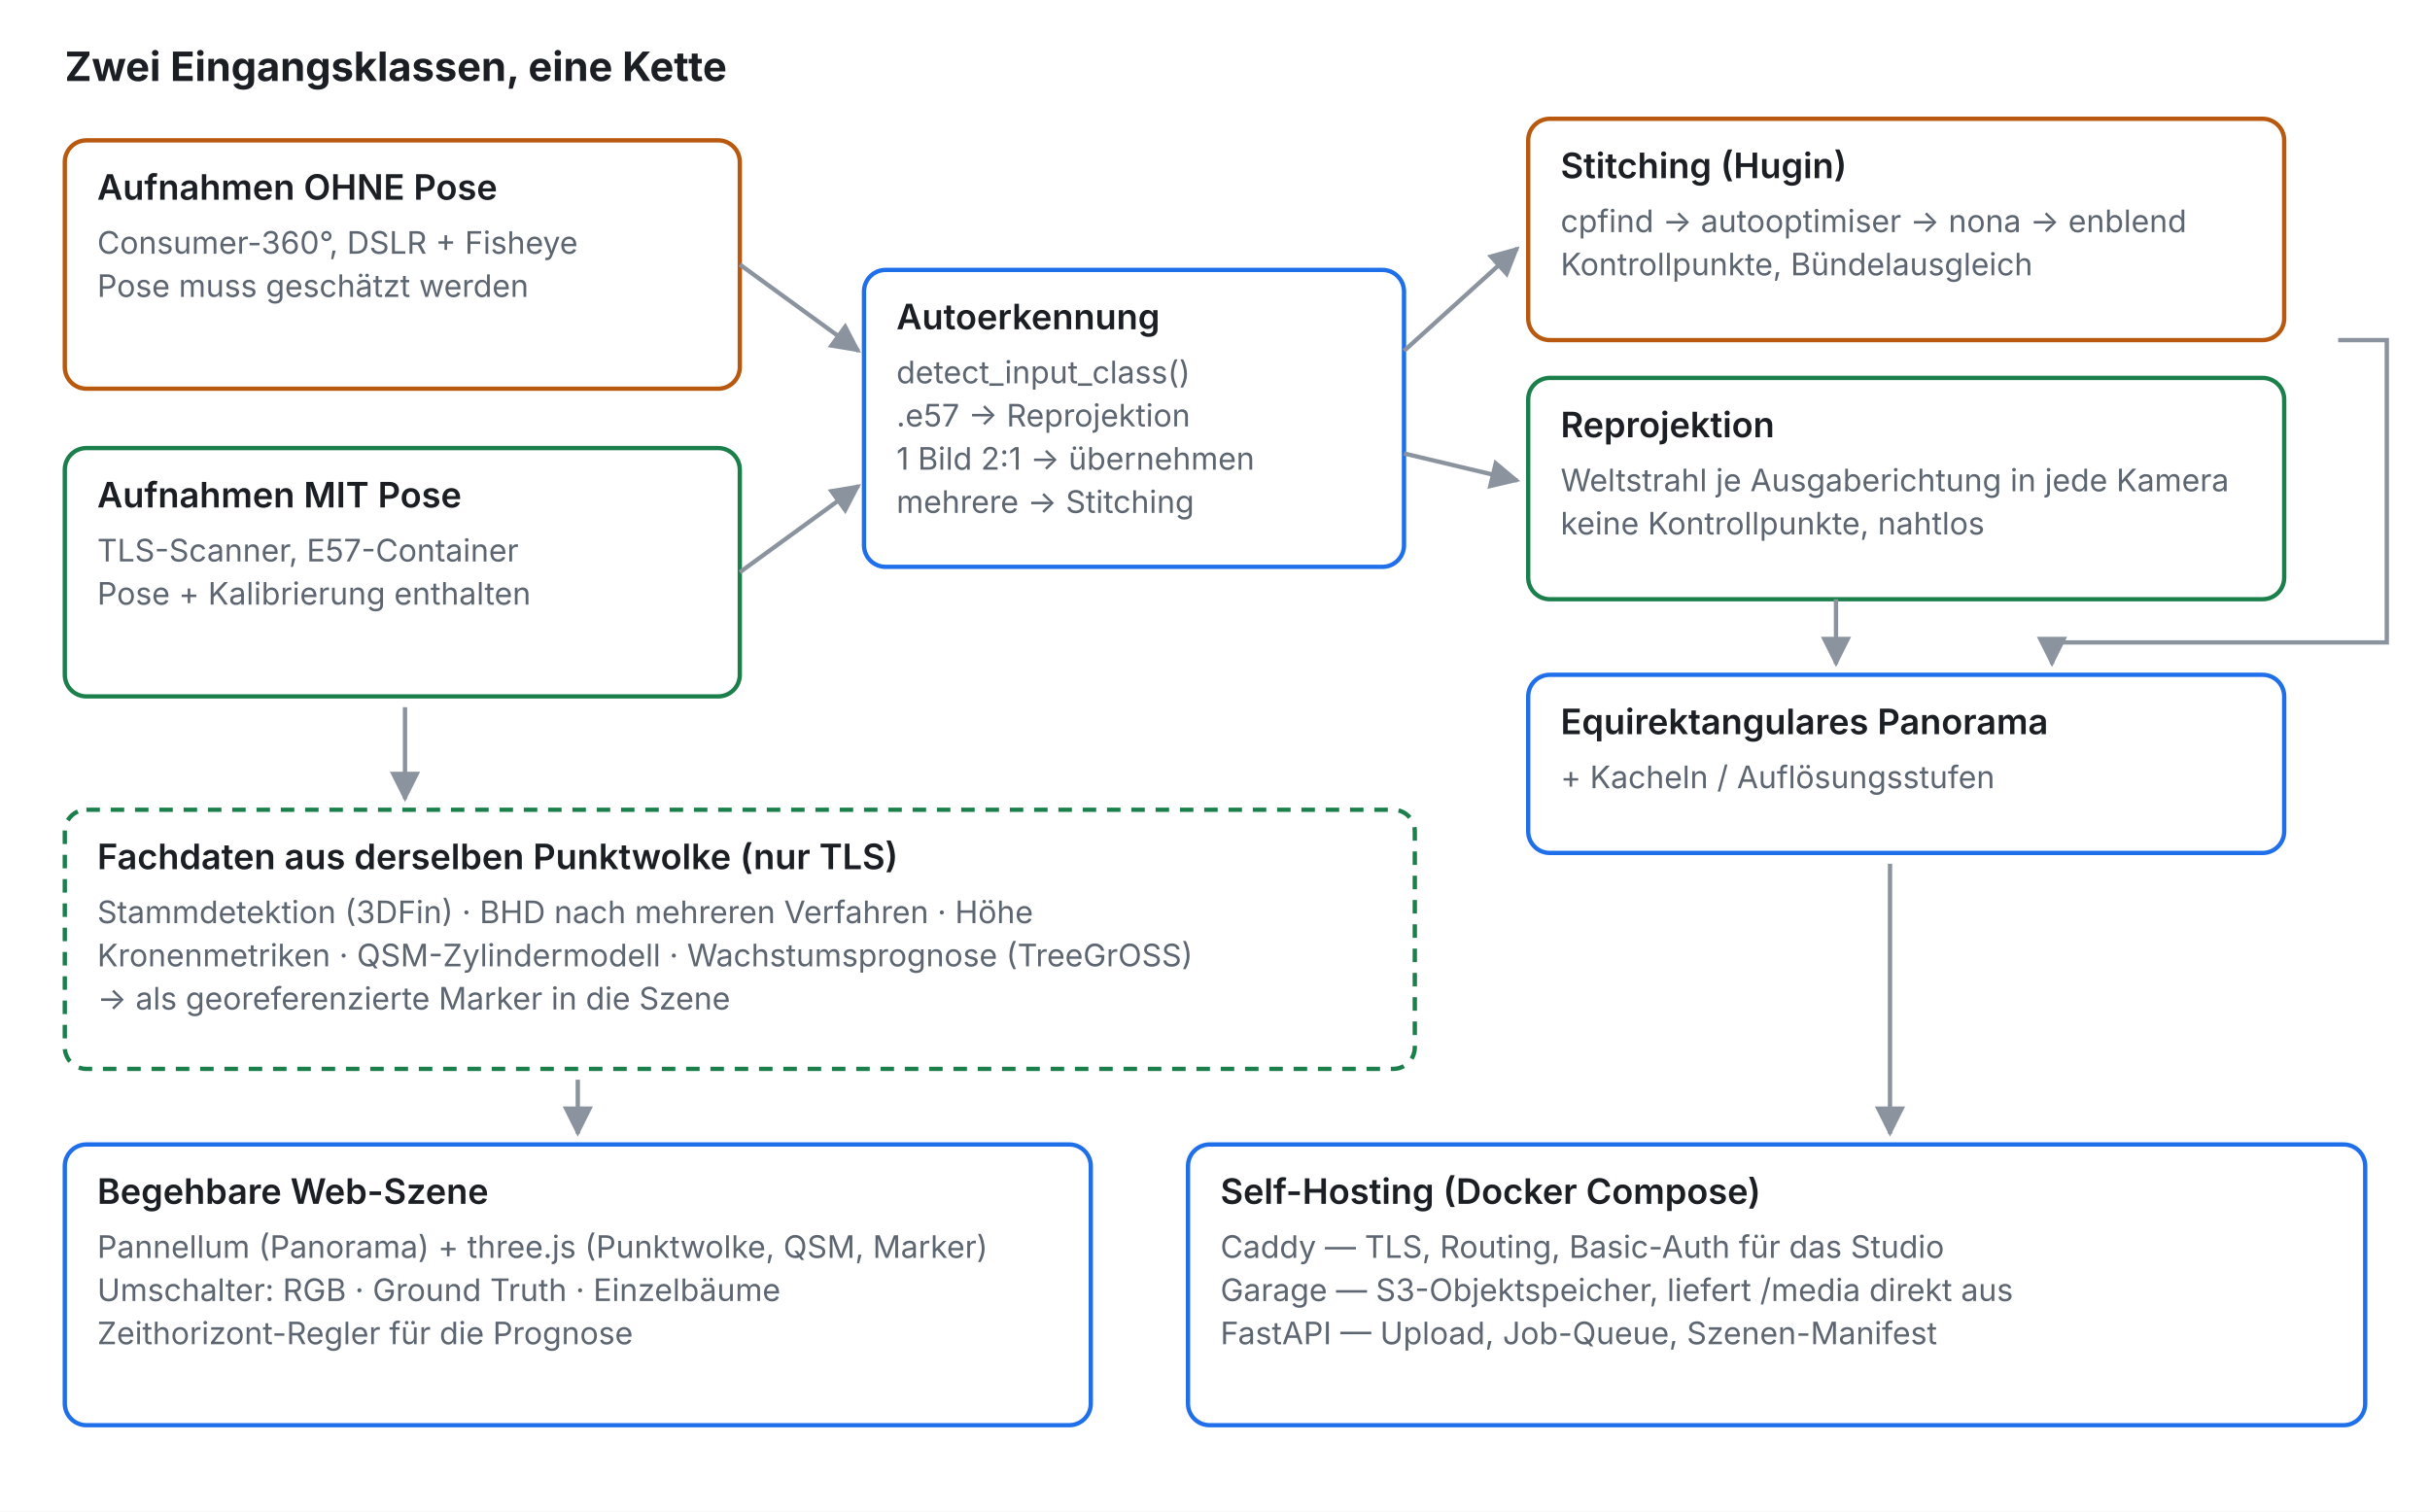
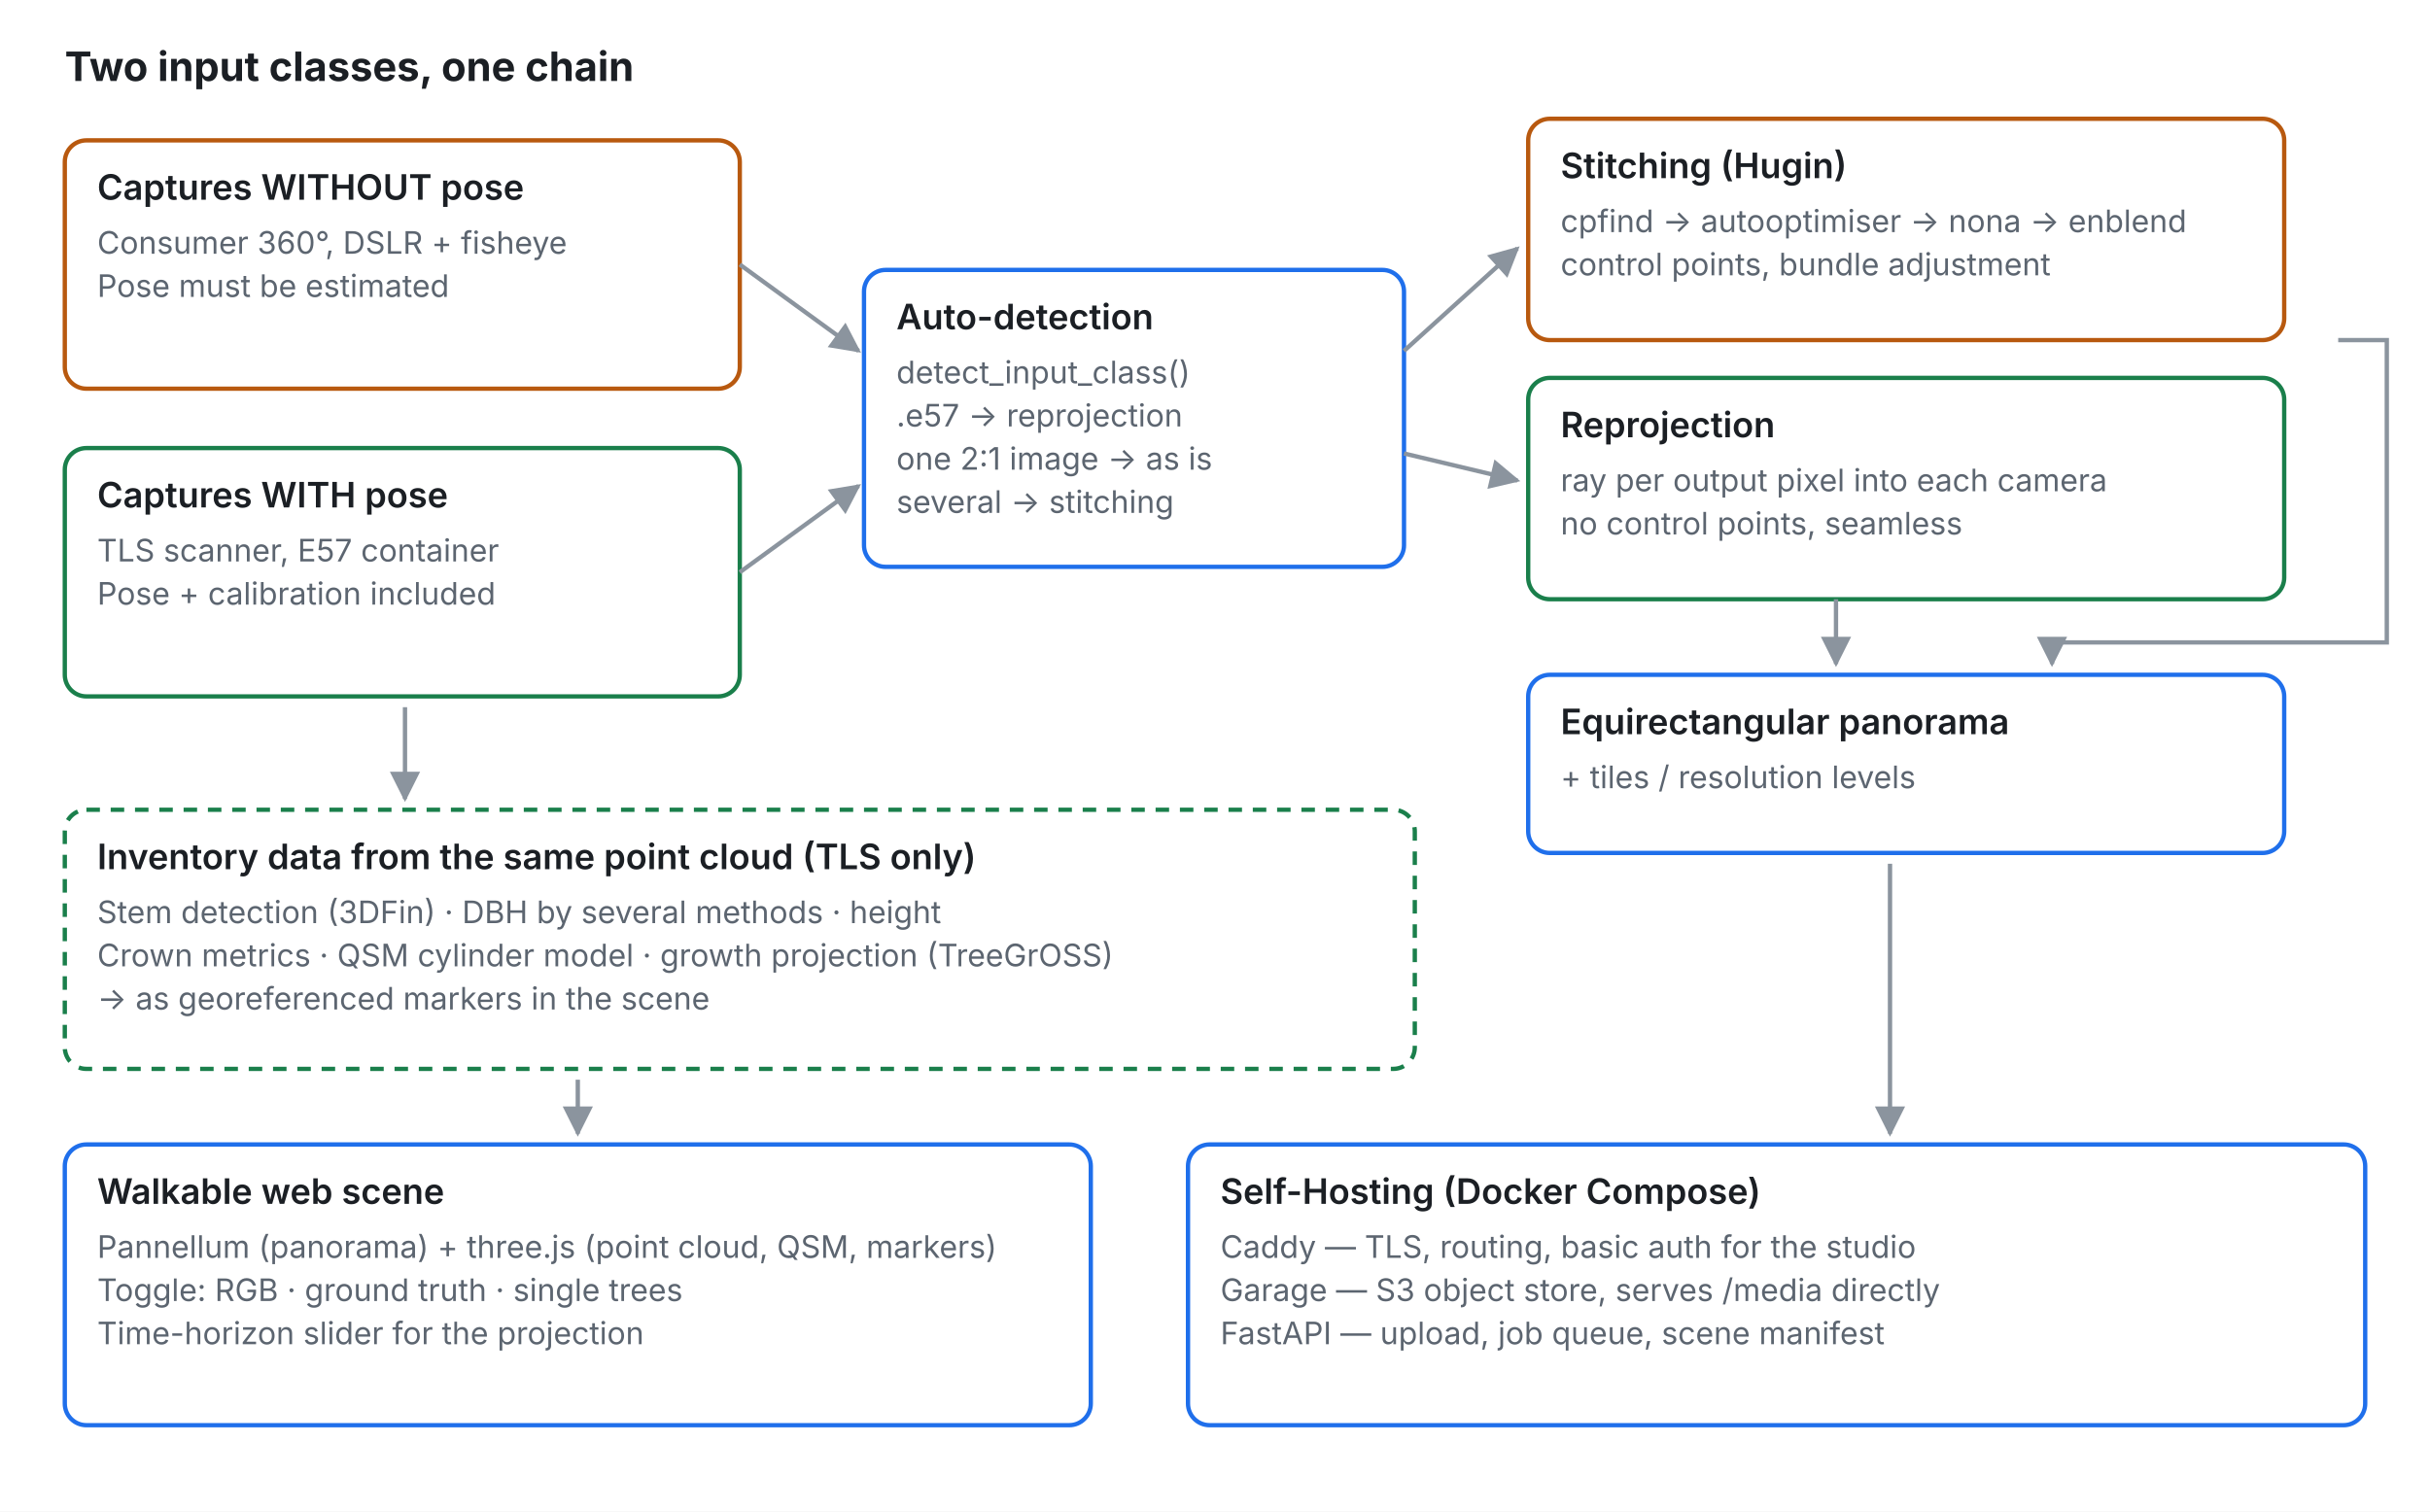
<svg xmlns="http://www.w3.org/2000/svg" width="900" height="560" viewBox="0 0 900 560" font-family="system-ui,-apple-system,sans-serif">
  <rect width="900" height="560" fill="#ffffff" />
  <defs>
    <marker id="a" viewBox="0 0 10 10" refX="9" refY="5" markerWidth="7" markerHeight="7" orient="auto">
      <path d="M0,0 L10,5 L0,10 z" fill="#8b949e" />
    </marker>
  </defs>
-   <text x="24" y="30" font-size="15" font-weight="700" fill="#1b1f24">Zwei Eingangsklassen, eine Kette</text>
+   <text x="24" y="30" font-size="15" font-weight="700" fill="#1b1f24">Two input classes, one chain</text>
  <rect x="24" y="52" width="250" height="92" rx="8" fill="#fff" stroke="#b8590f" stroke-width="1.6" />
-   <text x="36" y="74" font-size="13" font-weight="600" fill="#1b1f24">Aufnahmen OHNE Pose</text>
-   <text x="36" y="94" font-size="11.5" fill="#5c6570">Consumer-360°, DSLR + Fisheye</text>
-   <text x="36" y="110" font-size="11.5" fill="#5c6570">Pose muss geschätzt werden</text>
+   <text x="36" y="74" font-size="13" font-weight="600" fill="#1b1f24">Captures WITHOUT pose</text>
+   <text x="36" y="94" font-size="11.5" fill="#5c6570">Consumer 360°, DSLR + fisheye</text>
+   <text x="36" y="110" font-size="11.5" fill="#5c6570">Pose must be estimated</text>
  <rect x="24" y="166" width="250" height="92" rx="8" fill="#fff" stroke="#1a7f4b" stroke-width="1.6" />
-   <text x="36" y="188" font-size="13" font-weight="600" fill="#1b1f24">Aufnahmen MIT Pose</text>
-   <text x="36" y="208" font-size="11.5" fill="#5c6570">TLS-Scanner, E57-Container</text>
-   <text x="36" y="224" font-size="11.5" fill="#5c6570">Pose + Kalibrierung enthalten</text>
+   <text x="36" y="188" font-size="13" font-weight="600" fill="#1b1f24">Captures WITH pose</text>
+   <text x="36" y="208" font-size="11.5" fill="#5c6570">TLS scanner, E57 container</text>
+   <text x="36" y="224" font-size="11.5" fill="#5c6570">Pose + calibration included</text>
  <rect x="320" y="100" width="200" height="110" rx="8" fill="#fff" stroke="#1f6feb" stroke-width="1.6" />
-   <text x="332" y="122" font-size="13" font-weight="600" fill="#1b1f24">Autoerkennung</text>
+   <text x="332" y="122" font-size="13" font-weight="600" fill="#1b1f24">Auto-detection</text>
  <text x="332" y="142" font-size="11.5" fill="#5c6570">detect_input_class()</text>
-   <text x="332" y="158" font-size="11.5" fill="#5c6570">.e57 → Reprojektion</text>
-   <text x="332" y="174" font-size="11.5" fill="#5c6570">1 Bild 2:1 → übernehmen</text>
-   <text x="332" y="190" font-size="11.5" fill="#5c6570">mehrere → Stitching</text>
+   <text x="332" y="158" font-size="11.5" fill="#5c6570">.e57 → reprojection</text>
+   <text x="332" y="174" font-size="11.5" fill="#5c6570">one 2:1 image → as is</text>
+   <text x="332" y="190" font-size="11.5" fill="#5c6570">several → stitching</text>
  <line x1="274" y1="98" x2="318" y2="130" stroke="#8b949e" stroke-width="1.6" marker-end="url(#a)" />
  <line x1="274" y1="212" x2="318" y2="180" stroke="#8b949e" stroke-width="1.6" marker-end="url(#a)" />
  <rect x="566" y="44" width="280" height="82" rx="8" fill="#fff" stroke="#b8590f" stroke-width="1.6" />
  <text x="578" y="66" font-size="13" font-weight="600" fill="#1b1f24">Stitching (Hugin)</text>
  <text x="578" y="86" font-size="11.5" fill="#5c6570">cpfind → autooptimiser → nona → enblend</text>
-   <text x="578" y="102" font-size="11.5" fill="#5c6570">Kontrollpunkte, Bündelausgleich</text>
+   <text x="578" y="102" font-size="11.5" fill="#5c6570">control points, bundle adjustment</text>
  <rect x="566" y="140" width="280" height="82" rx="8" fill="#fff" stroke="#1a7f4b" stroke-width="1.6" />
-   <text x="578" y="162" font-size="13" font-weight="600" fill="#1b1f24">Reprojektion</text>
-   <text x="578" y="182" font-size="11.5" fill="#5c6570">Weltstrahl je Ausgaberichtung in jede Kamera</text>
-   <text x="578" y="198" font-size="11.5" fill="#5c6570">keine Kontrollpunkte, nahtlos</text>
+   <text x="578" y="162" font-size="13" font-weight="600" fill="#1b1f24">Reprojection</text>
+   <text x="578" y="182" font-size="11.5" fill="#5c6570">ray per output pixel into each camera</text>
+   <text x="578" y="198" font-size="11.5" fill="#5c6570">no control points, seamless</text>
  <line x1="520" y1="130" x2="562" y2="92" stroke="#8b949e" stroke-width="1.6" marker-end="url(#a)" />
  <line x1="520" y1="168" x2="562" y2="178" stroke="#8b949e" stroke-width="1.6" marker-end="url(#a)" />
  <rect x="566" y="250" width="280" height="66" rx="8" fill="#fff" stroke="#1f6feb" stroke-width="1.6" />
-   <text x="578" y="272" font-size="13" font-weight="600" fill="#1b1f24">Equirektangulares Panorama</text>
-   <text x="578" y="292" font-size="11.5" fill="#5c6570">+ Kacheln / Auflösungsstufen</text>
+   <text x="578" y="272" font-size="13" font-weight="600" fill="#1b1f24">Equirectangular panorama</text>
+   <text x="578" y="292" font-size="11.5" fill="#5c6570">+ tiles / resolution levels</text>
  <polyline points="866,126 884,126 884,238 760,238 760,246" fill="none" stroke="#8b949e" stroke-width="1.6" marker-end="url(#a)" />
  <line x1="680" y1="222" x2="680" y2="246" stroke="#8b949e" stroke-width="1.6" marker-end="url(#a)" />
  <rect x="24" y="300" width="500" height="96" rx="8" fill="#fff" stroke="#1a7f4b" stroke-width="1.6" stroke-dasharray="5 4" />
-   <text x="36" y="322" font-size="13" font-weight="600" fill="#1b1f24">Fachdaten aus derselben Punktwolke (nur TLS)</text>
-   <text x="36" y="342" font-size="11.5" fill="#5c6570">Stammdetektion (3DFin) · BHD nach mehreren Verfahren · Höhe</text>
-   <text x="36" y="358" font-size="11.5" fill="#5c6570">Kronenmetriken · QSM-Zylindermodell · Wachstumsprognose (TreeGrOSS)</text>
-   <text x="36" y="374" font-size="11.5" fill="#5c6570">→ als georeferenzierte Marker in die Szene</text>
+   <text x="36" y="322" font-size="13" font-weight="600" fill="#1b1f24">Inventory data from the same point cloud (TLS only)</text>
+   <text x="36" y="342" font-size="11.5" fill="#5c6570">Stem detection (3DFin) · DBH by several methods · height</text>
+   <text x="36" y="358" font-size="11.5" fill="#5c6570">Crown metrics · QSM cylinder model · growth projection (TreeGrOSS)</text>
+   <text x="36" y="374" font-size="11.5" fill="#5c6570">→ as georeferenced markers in the scene</text>
  <line x1="150" y1="262" x2="150" y2="296" stroke="#8b949e" stroke-width="1.6" marker-end="url(#a)" />
  <rect x="24" y="424" width="380" height="104" rx="8" fill="#fff" stroke="#1f6feb" stroke-width="1.6" />
-   <text x="36" y="446" font-size="13" font-weight="600" fill="#1b1f24">Begehbare Web-Szene</text>
-   <text x="36" y="466" font-size="11.5" fill="#5c6570">Pannellum (Panorama) + three.js (Punktwolke, QSM, Marker)</text>
-   <text x="36" y="482" font-size="11.5" fill="#5c6570">Umschalter: RGB · Ground Truth · Einzelbäume</text>
-   <text x="36" y="498" font-size="11.5" fill="#5c6570">Zeithorizont-Regler für die Prognose</text>
+   <text x="36" y="446" font-size="13" font-weight="600" fill="#1b1f24">Walkable web scene</text>
+   <text x="36" y="466" font-size="11.5" fill="#5c6570">Pannellum (panorama) + three.js (point cloud, QSM, markers)</text>
+   <text x="36" y="482" font-size="11.5" fill="#5c6570">Toggle: RGB · ground truth · single trees</text>
+   <text x="36" y="498" font-size="11.5" fill="#5c6570">Time-horizon slider for the projection</text>
  <rect x="440" y="424" width="436" height="104" rx="8" fill="#fff" stroke="#1f6feb" stroke-width="1.6" />
  <text x="452" y="446" font-size="13" font-weight="600" fill="#1b1f24">Self-Hosting (Docker Compose)</text>
-   <text x="452" y="466" font-size="11.5" fill="#5c6570">Caddy — TLS, Routing, Basic-Auth für das Studio</text>
-   <text x="452" y="482" font-size="11.5" fill="#5c6570">Garage — S3-Objektspeicher, liefert /media direkt aus</text>
-   <text x="452" y="498" font-size="11.5" fill="#5c6570">FastAPI — Upload, Job-Queue, Szenen-Manifest</text>
+   <text x="452" y="466" font-size="11.5" fill="#5c6570">Caddy — TLS, routing, basic auth for the studio</text>
+   <text x="452" y="482" font-size="11.5" fill="#5c6570">Garage — S3 object store, serves /media directly</text>
+   <text x="452" y="498" font-size="11.5" fill="#5c6570">FastAPI — upload, job queue, scene manifest</text>
  <line x1="214" y1="400" x2="214" y2="420" stroke="#8b949e" stroke-width="1.6" marker-end="url(#a)" />
  <line x1="700" y1="320" x2="700" y2="420" stroke="#8b949e" stroke-width="1.6" marker-end="url(#a)" />
</svg>
